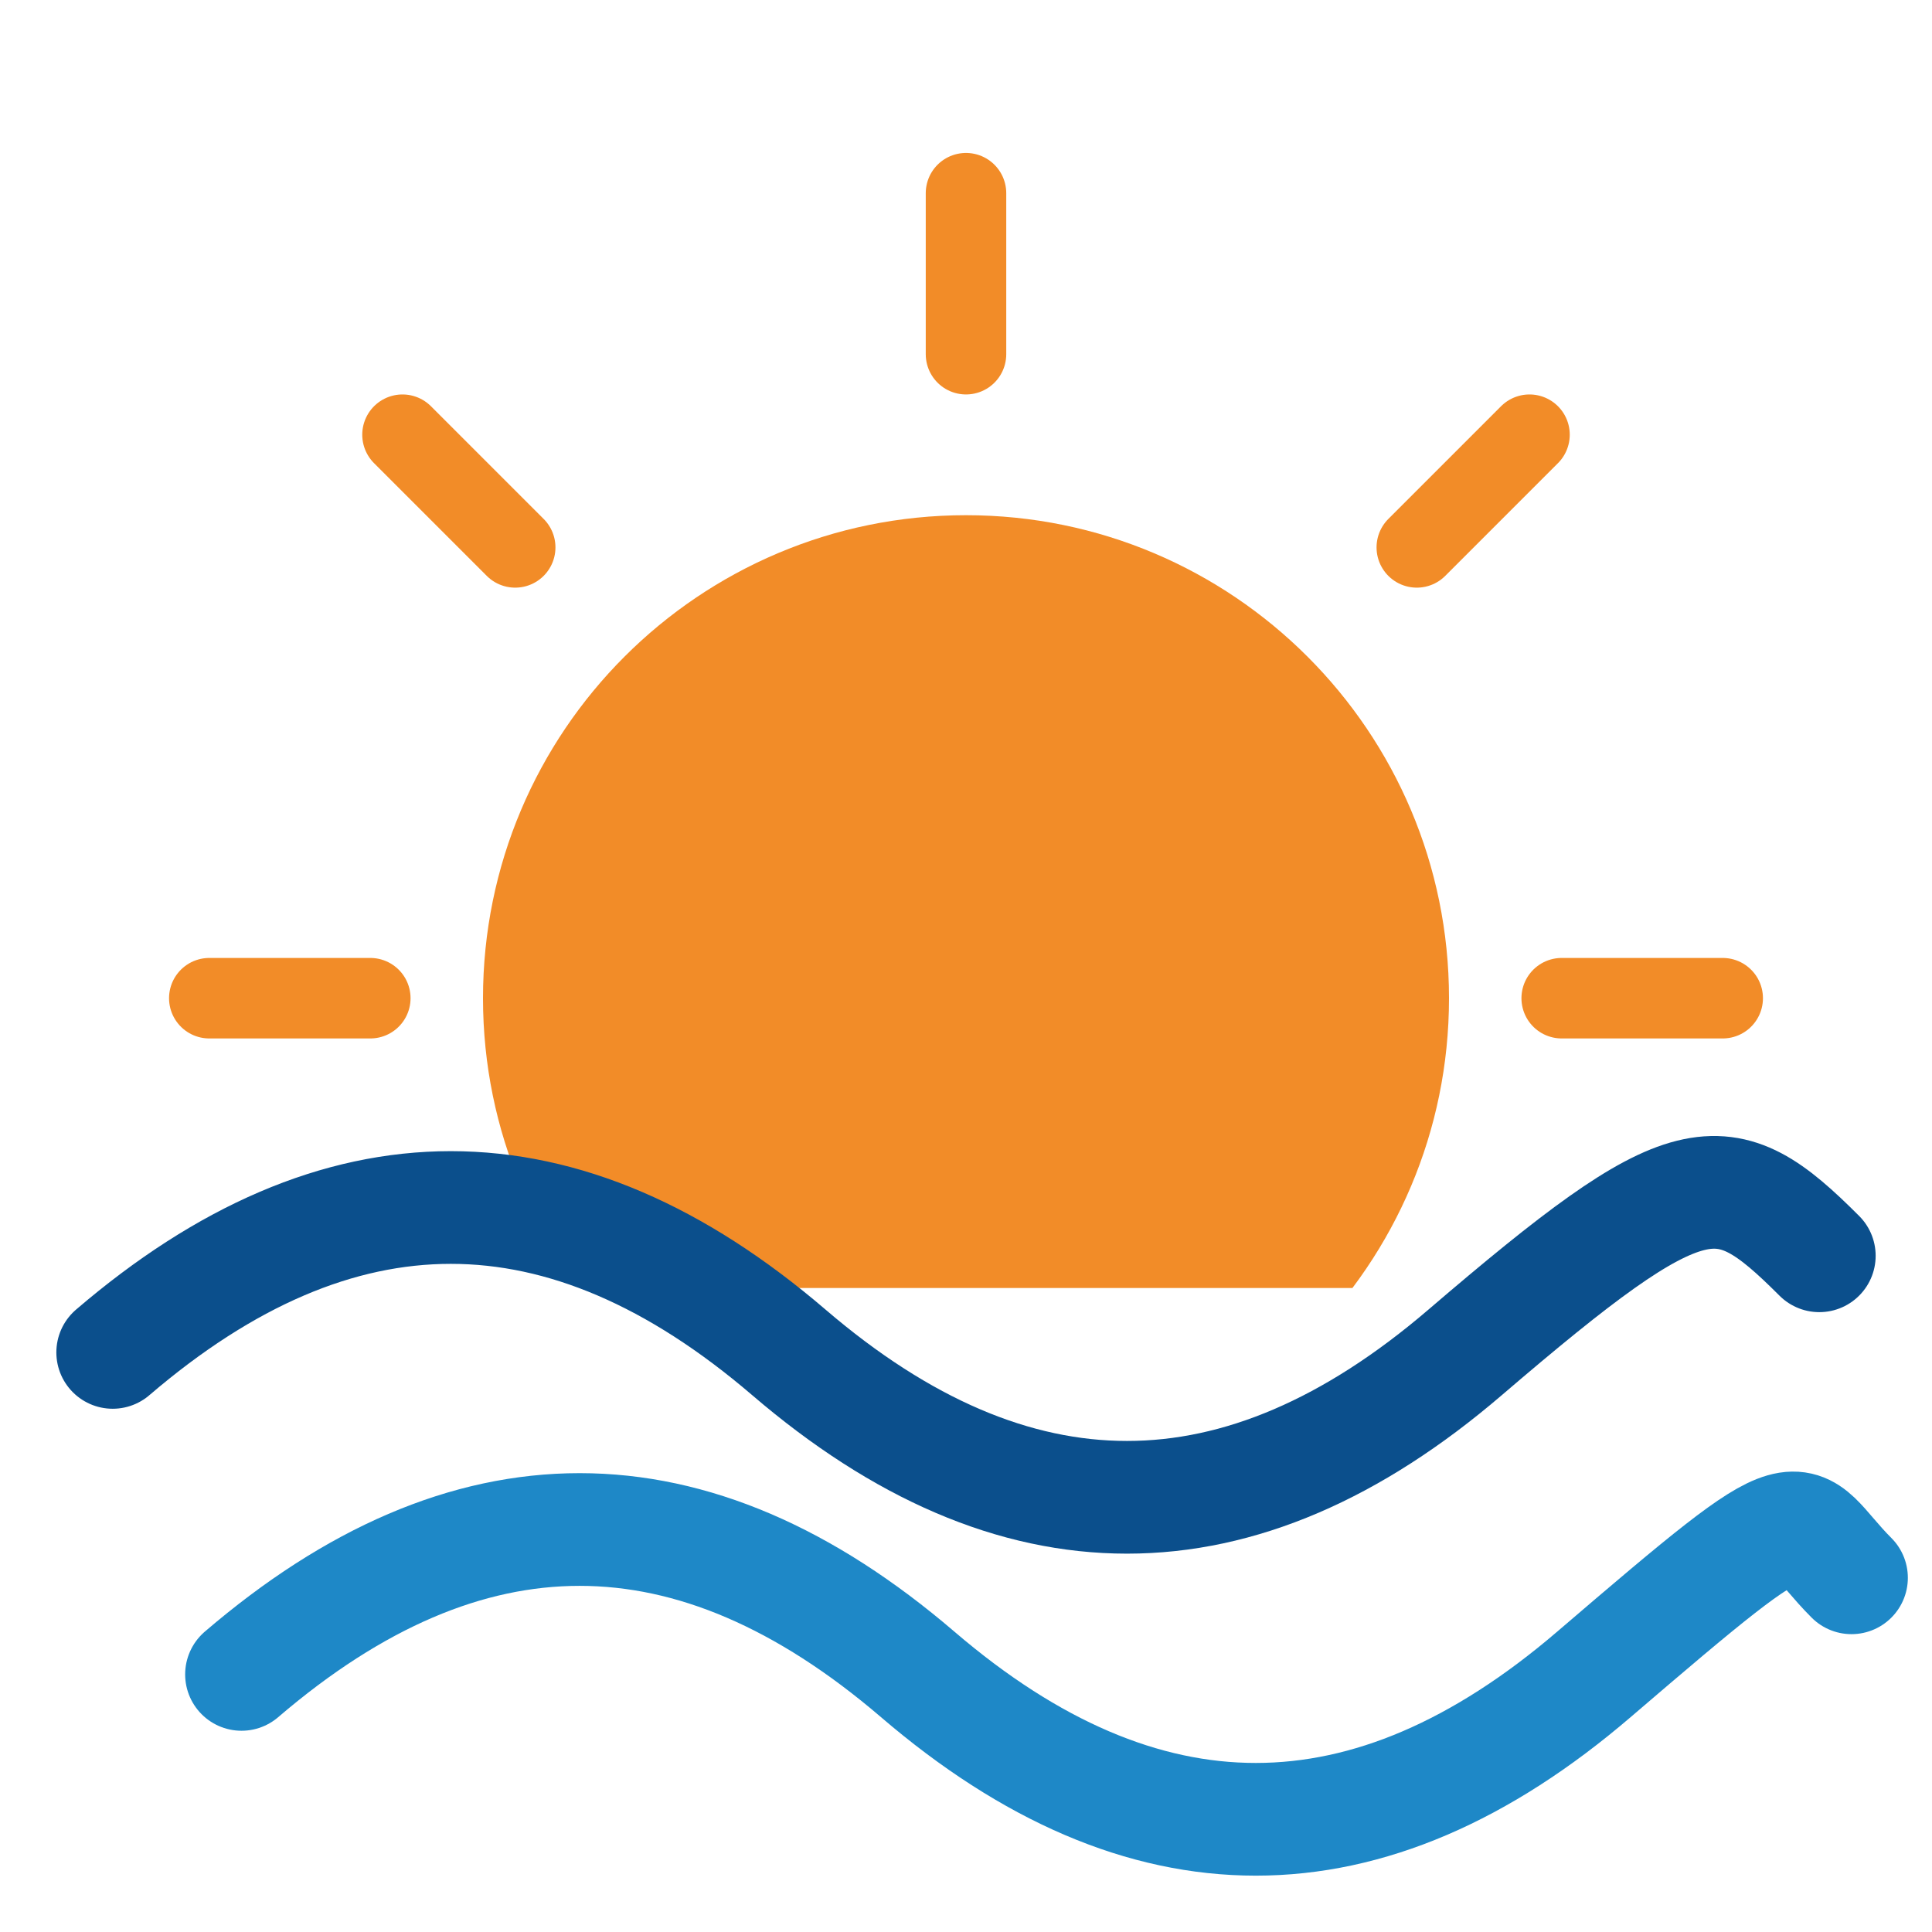
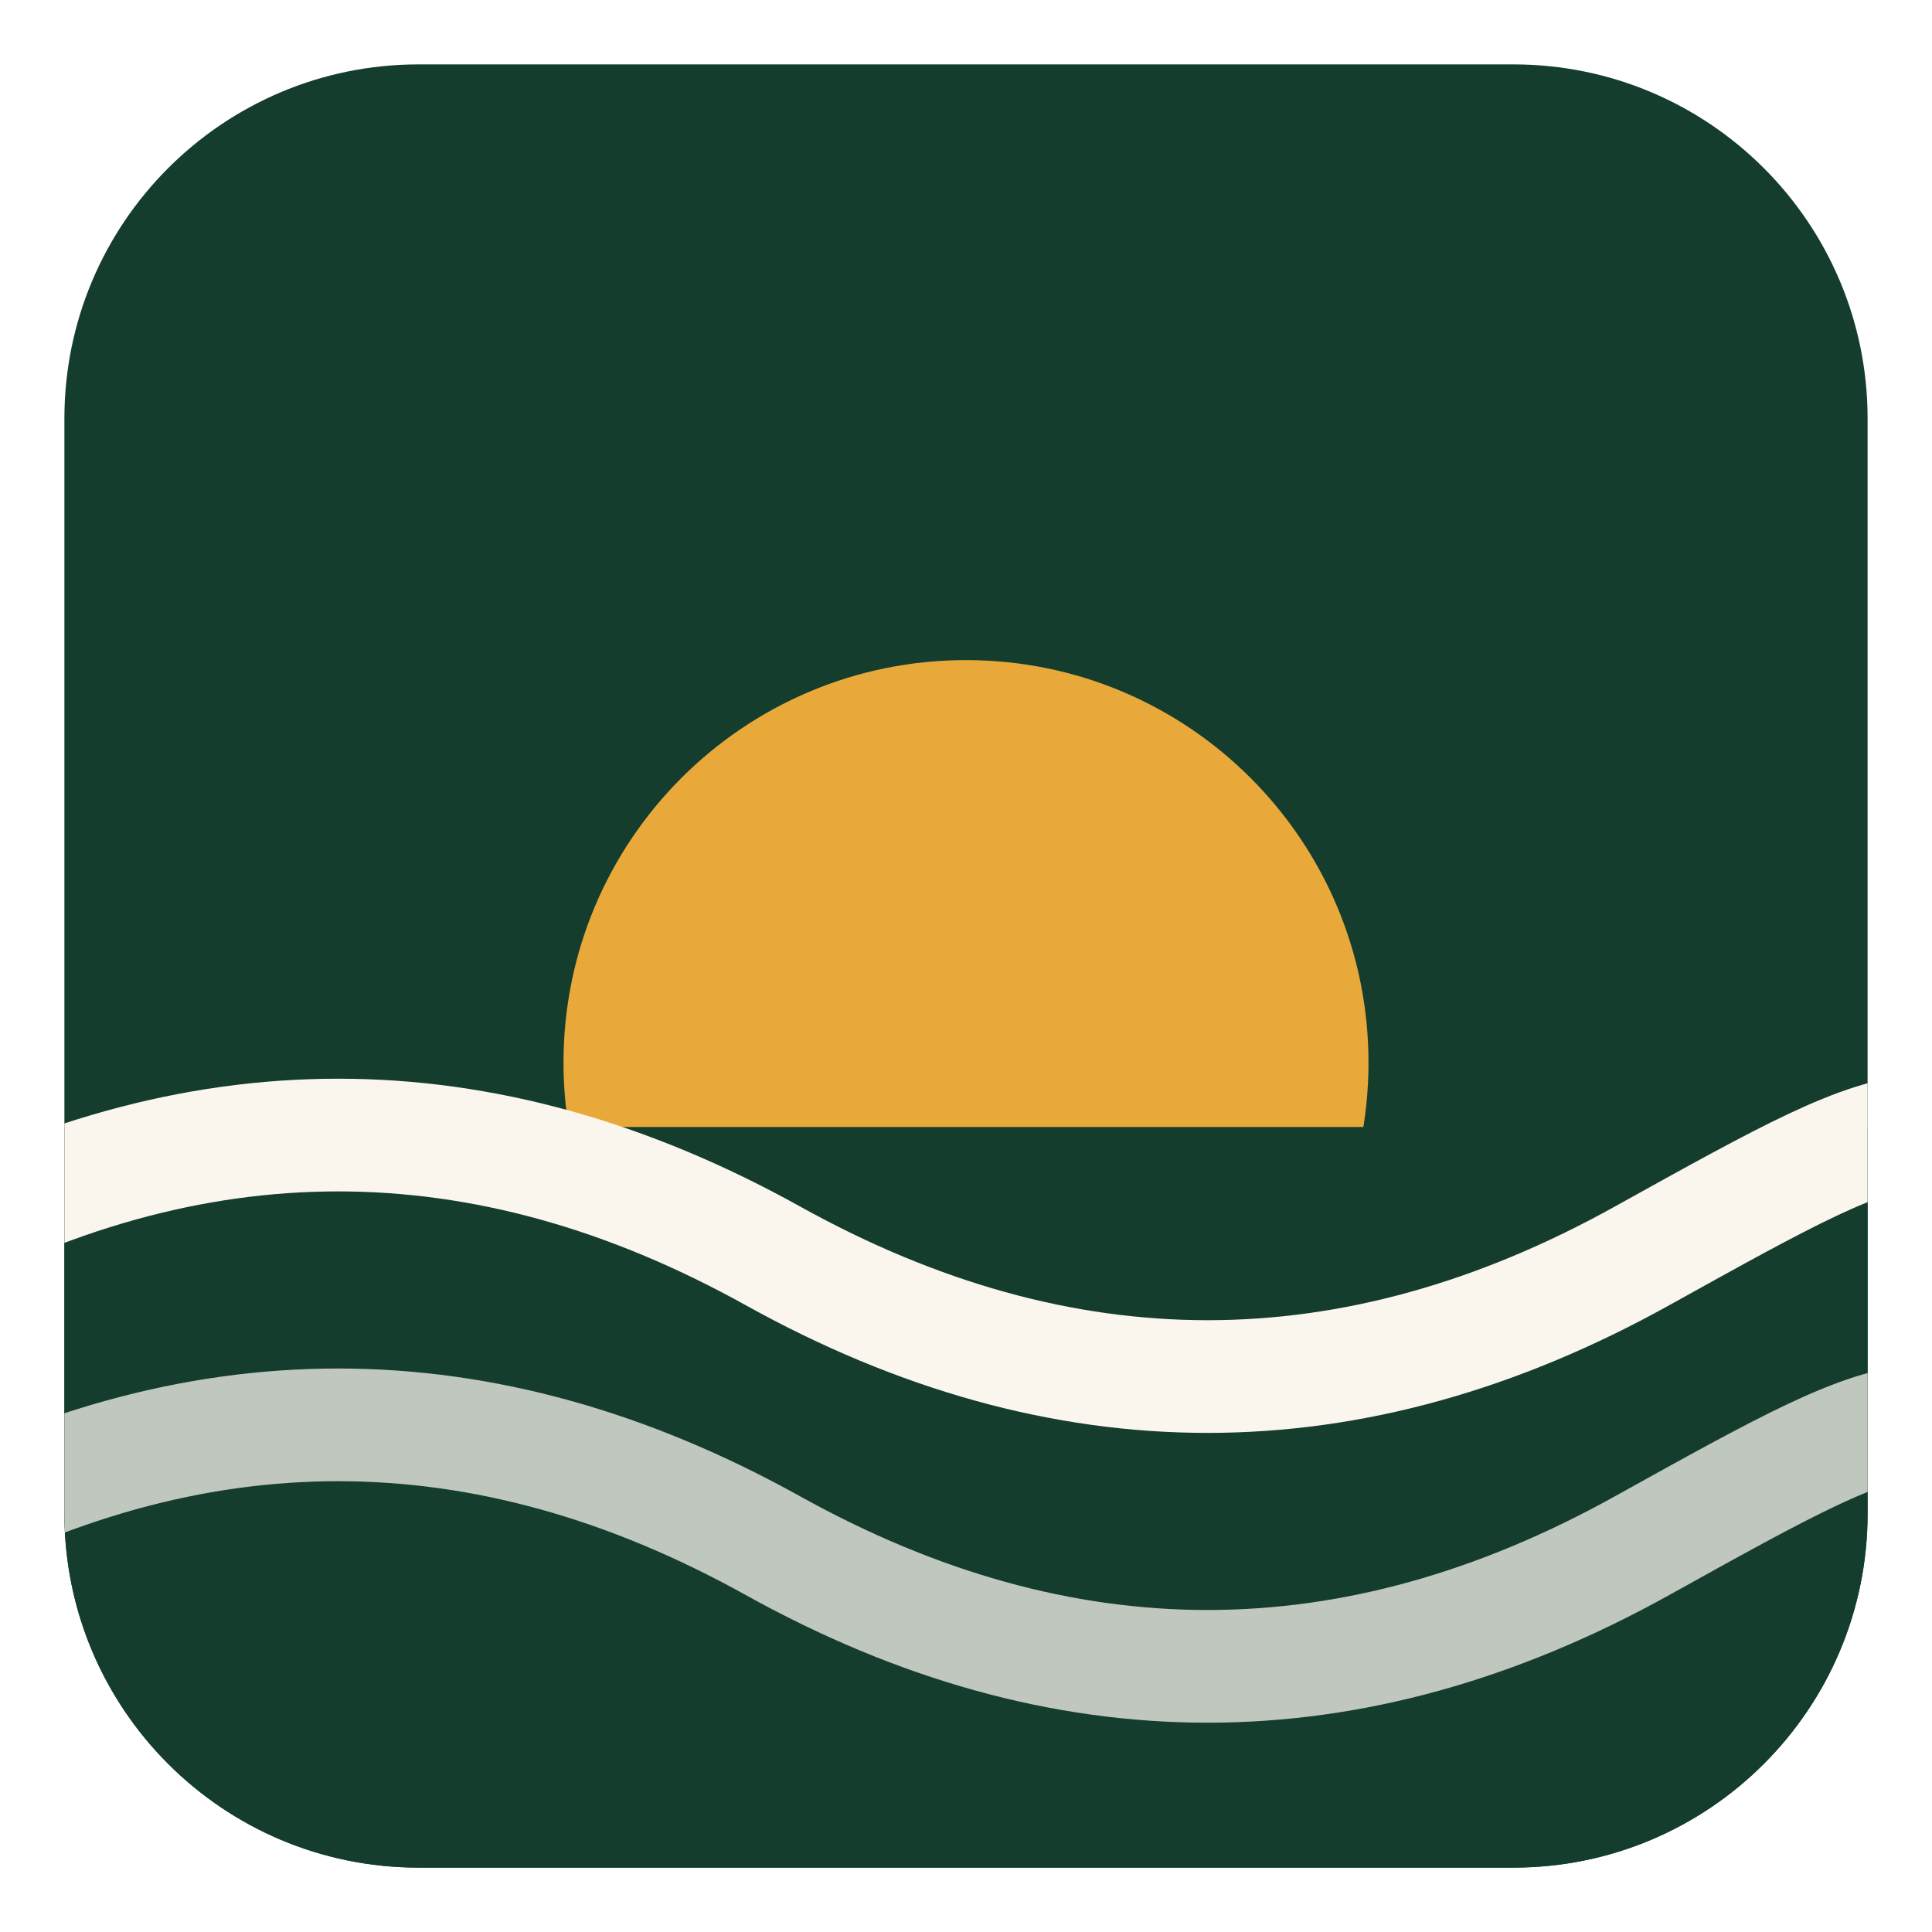
<svg xmlns="http://www.w3.org/2000/svg" viewBox="0 0 120 120" width="120" height="120" role="img" aria-label="Excursiones Valencia">
  <defs>
-     <clipPath id="mar">
-       <rect x="0" y="0" width="120" height="80" />
+     <clipPath id="sello-i">
+       <rect x="4" y="4" width="112" height="112" rx="22" />
    </clipPath>
  </defs>
-   <g clip-path="url(#mar)">
-     <circle cx="60" cy="62" r="30" fill="#F28C28" />
-     <g stroke="#F28C28" stroke-width="5" stroke-linecap="round">
-       <line x1="60" y1="12" x2="60" y2="22" />
-       <line x1="25" y1="27" x2="32" y2="34" />
-       <line x1="95" y1="27" x2="88" y2="34" />
-       <line x1="13" y1="62" x2="23" y2="62" />
-       <line x1="107" y1="62" x2="97" y2="62" />
-     </g>
+   <rect x="4" y="4" width="112" height="112" rx="22" fill="#143D2E" />
+   <g clip-path="url(#sello-i)">
+     <circle cx="60" cy="66" r="25" fill="#E8A93A" />
+     <rect x="0" y="70" width="120" height="50" fill="#143D2E" />
+     <path d="M-6 78 C 12 68, 30 68, 48 78 S 84 88, 102 78 S 120 68, 132 76" fill="none" stroke="#FAF6EE" stroke-width="7" stroke-linecap="round" />
+     <path d="M-6 96 C 12 86, 30 86, 48 96 S 84 106, 102 96 S 120 86, 132 94" fill="none" stroke="#FAF6EE" stroke-width="7" stroke-linecap="round" opacity="0.75" />
  </g>
-   <path d="M7 84 C 21 72, 35 72, 49 84 S 77 96, 91 84 S 107 72, 113 78" fill="none" stroke="#0B4F8C" stroke-width="7" stroke-linecap="round" />
-   <path d="M15 104 C 29 92, 43 92, 57 104 S 85 116, 99 104 S 111 94, 115 98" fill="none" stroke="#1E88C7" stroke-width="7" stroke-linecap="round" />
</svg>
